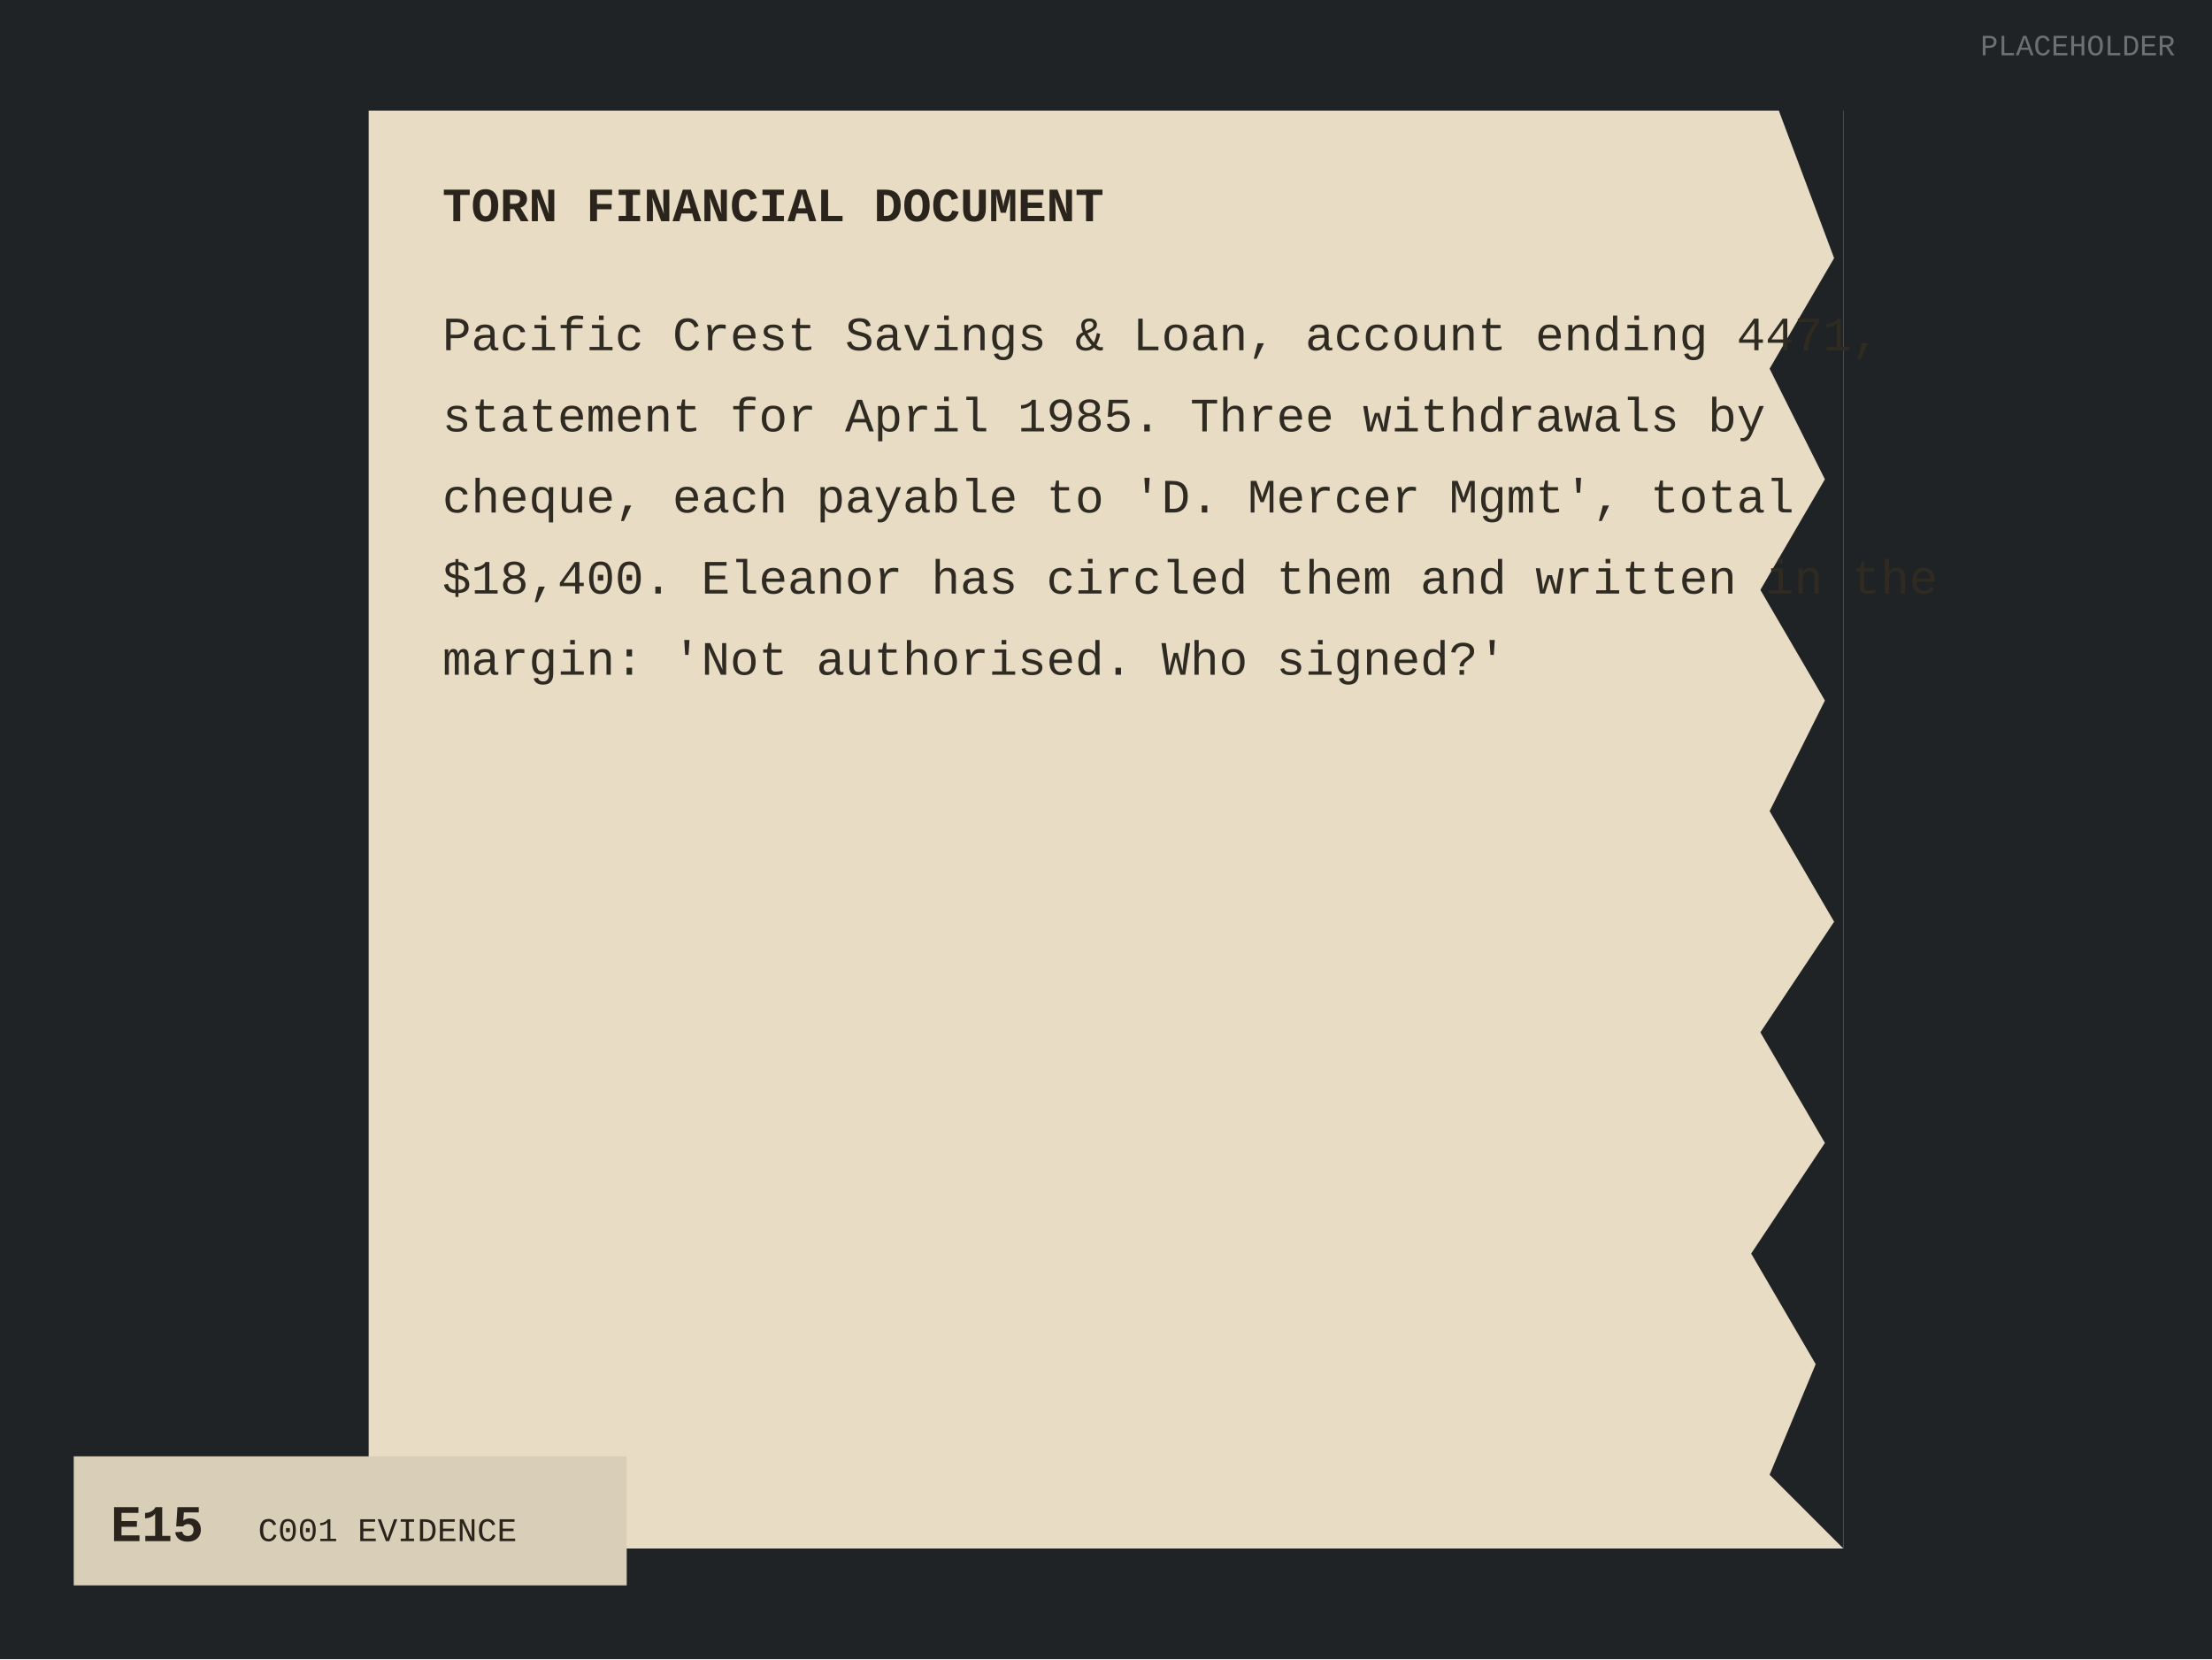
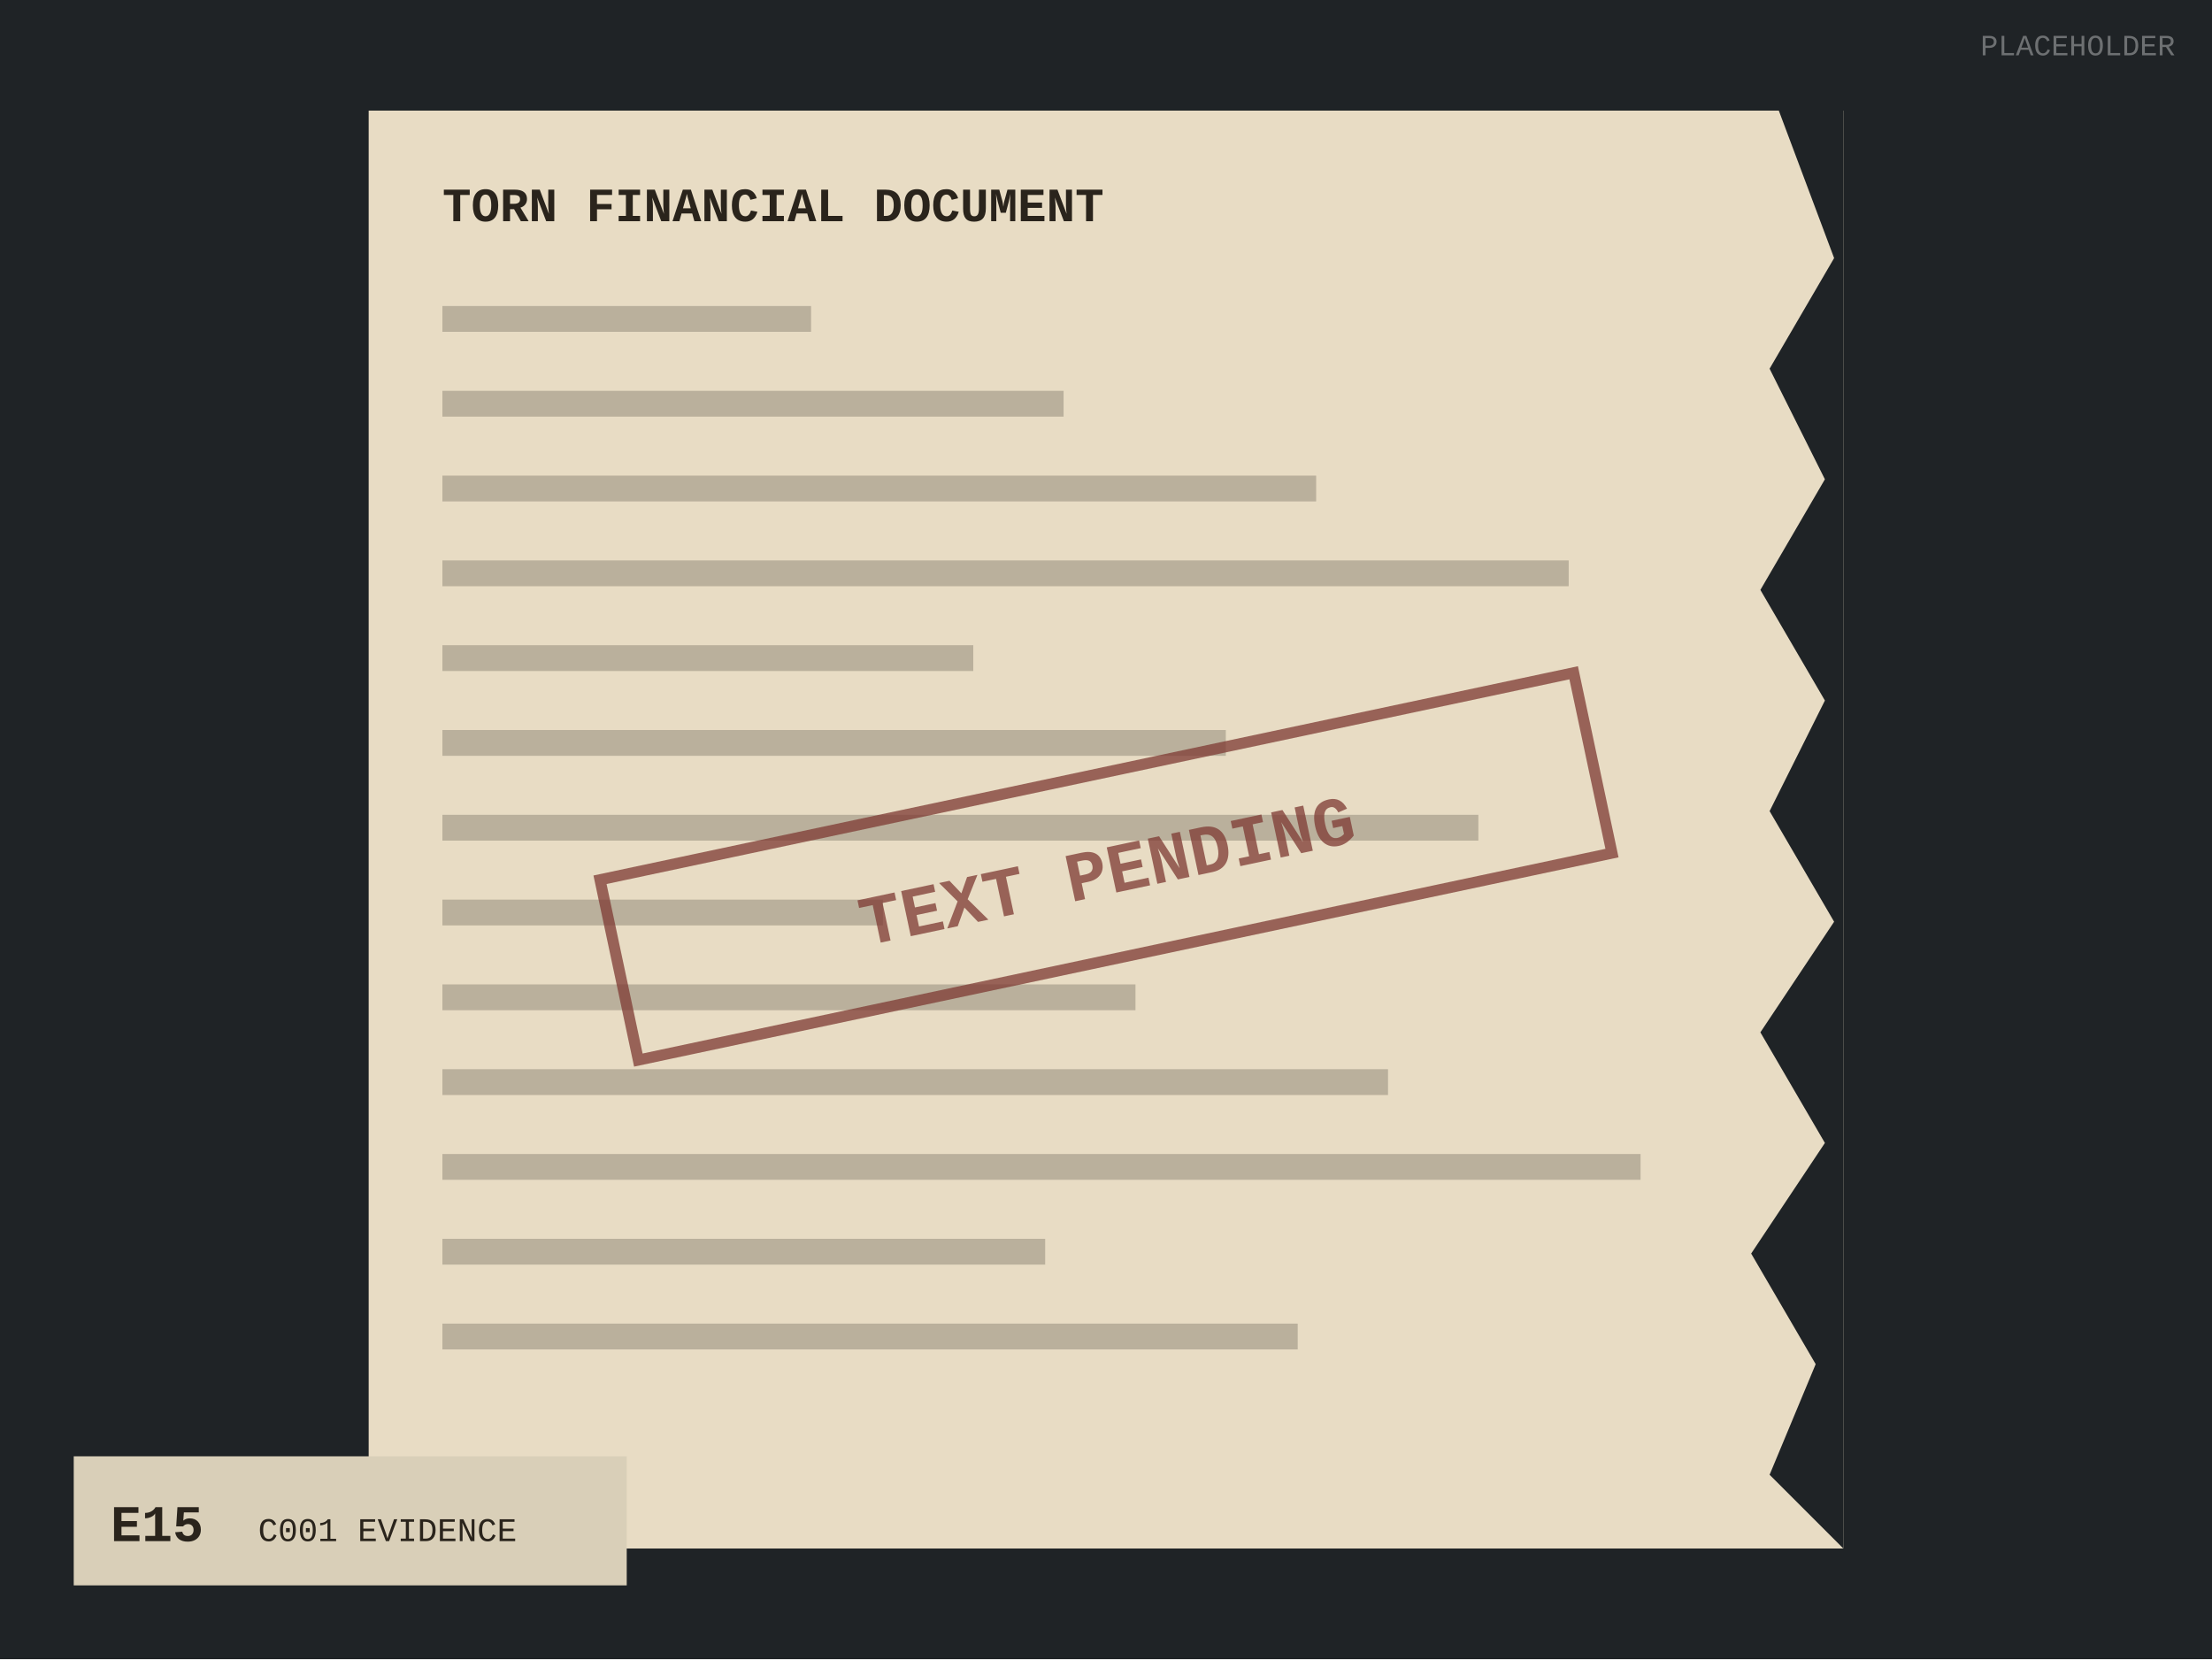
<svg xmlns="http://www.w3.org/2000/svg" viewBox="0 0 1200 900" width="1200" height="900">
  <rect width="1200" height="900" fill="#1f2326" />
  <rect x="200" y="60" width="800" height="780" fill="#e8dcc4" />
  <path d="M1000 60 L1000 840 L960 800 L985 740 L950 680 L990 620 L955 560 L995 500 L960 440 L990 380 L955 320 L990 260 L960 200 L995 140 L965 60 Z" fill="#1f2326" />
  <text x="240" y="120" font-family="Courier New, monospace" font-size="26" font-weight="bold" fill="#2a241c">TORN FINANCIAL DOCUMENT</text>
-   <text x="240" y="190" font-family="Courier New, monospace" font-style="normal" font-size="26" fill="#2f2a22">Pacific Crest Savings &amp; Loan, account ending 4471,</text>
-   <text x="240" y="234" font-family="Courier New, monospace" font-style="normal" font-size="26" fill="#2f2a22">statement for April 1985. Three withdrawals by</text>
-   <text x="240" y="278" font-family="Courier New, monospace" font-style="normal" font-size="26" fill="#2f2a22">cheque, each payable to 'D. Mercer Mgmt', total</text>
-   <text x="240" y="322" font-family="Courier New, monospace" font-style="normal" font-size="26" fill="#2f2a22">$18,400. Eleanor has circled them and written in the</text>
-   <text x="240" y="366" font-family="Courier New, monospace" font-style="normal" font-size="26" fill="#2f2a22">margin: 'Not authorised. Who signed?'</text>
+   <rect x="240" y="166" width="200" height="14" fill="#2f2a22" opacity="0.25" />
+   <rect x="240" y="212" width="337" height="14" fill="#2f2a22" opacity="0.25" />
+   <rect x="240" y="258" width="474" height="14" fill="#2f2a22" opacity="0.25" />
+   <rect x="240" y="304" width="611" height="14" fill="#2f2a22" opacity="0.25" />
+   <rect x="240" y="350" width="288" height="14" fill="#2f2a22" opacity="0.25" />
+   <rect x="240" y="396" width="425" height="14" fill="#2f2a22" opacity="0.25" />
+   <rect x="240" y="442" width="562" height="14" fill="#2f2a22" opacity="0.25" />
+   <rect x="240" y="488" width="239" height="14" fill="#2f2a22" opacity="0.25" />
+   <rect x="240" y="534" width="376" height="14" fill="#2f2a22" opacity="0.25" />
+   <rect x="240" y="580" width="513" height="14" fill="#2f2a22" opacity="0.25" />
+   <rect x="240" y="626" width="650" height="14" fill="#2f2a22" opacity="0.25" />
+   <rect x="240" y="672" width="327" height="14" fill="#2f2a22" opacity="0.25" />
+   <rect x="240" y="718" width="464" height="14" fill="#2f2a22" opacity="0.25" />
+   <g transform="rotate(-12 600 470)">
+     <rect x="330" y="420" width="540" height="100" fill="none" stroke="#7d3a33" stroke-width="6" opacity="0.75" />
+     <text x="600" y="485" text-anchor="middle" font-family="Courier New, monospace" font-size="38" font-weight="bold" fill="#7d3a33" opacity="0.75">TEXT PENDING</text>
+   </g>
  <rect x="40" y="790" width="300" height="70" fill="#d9cfb8" />
  <text x="60" y="836" font-family="Courier New, monospace" font-size="28" font-weight="bold" fill="#2a241c">E15</text>
  <text x="140" y="836" font-family="Courier New, monospace" font-size="18" fill="#2a241c">C001 EVIDENCE</text>
  <text x="1180" y="30" text-anchor="end" font-family="Courier New, monospace" font-size="16" fill="#fff" opacity="0.35">PLACEHOLDER</text>
</svg>
